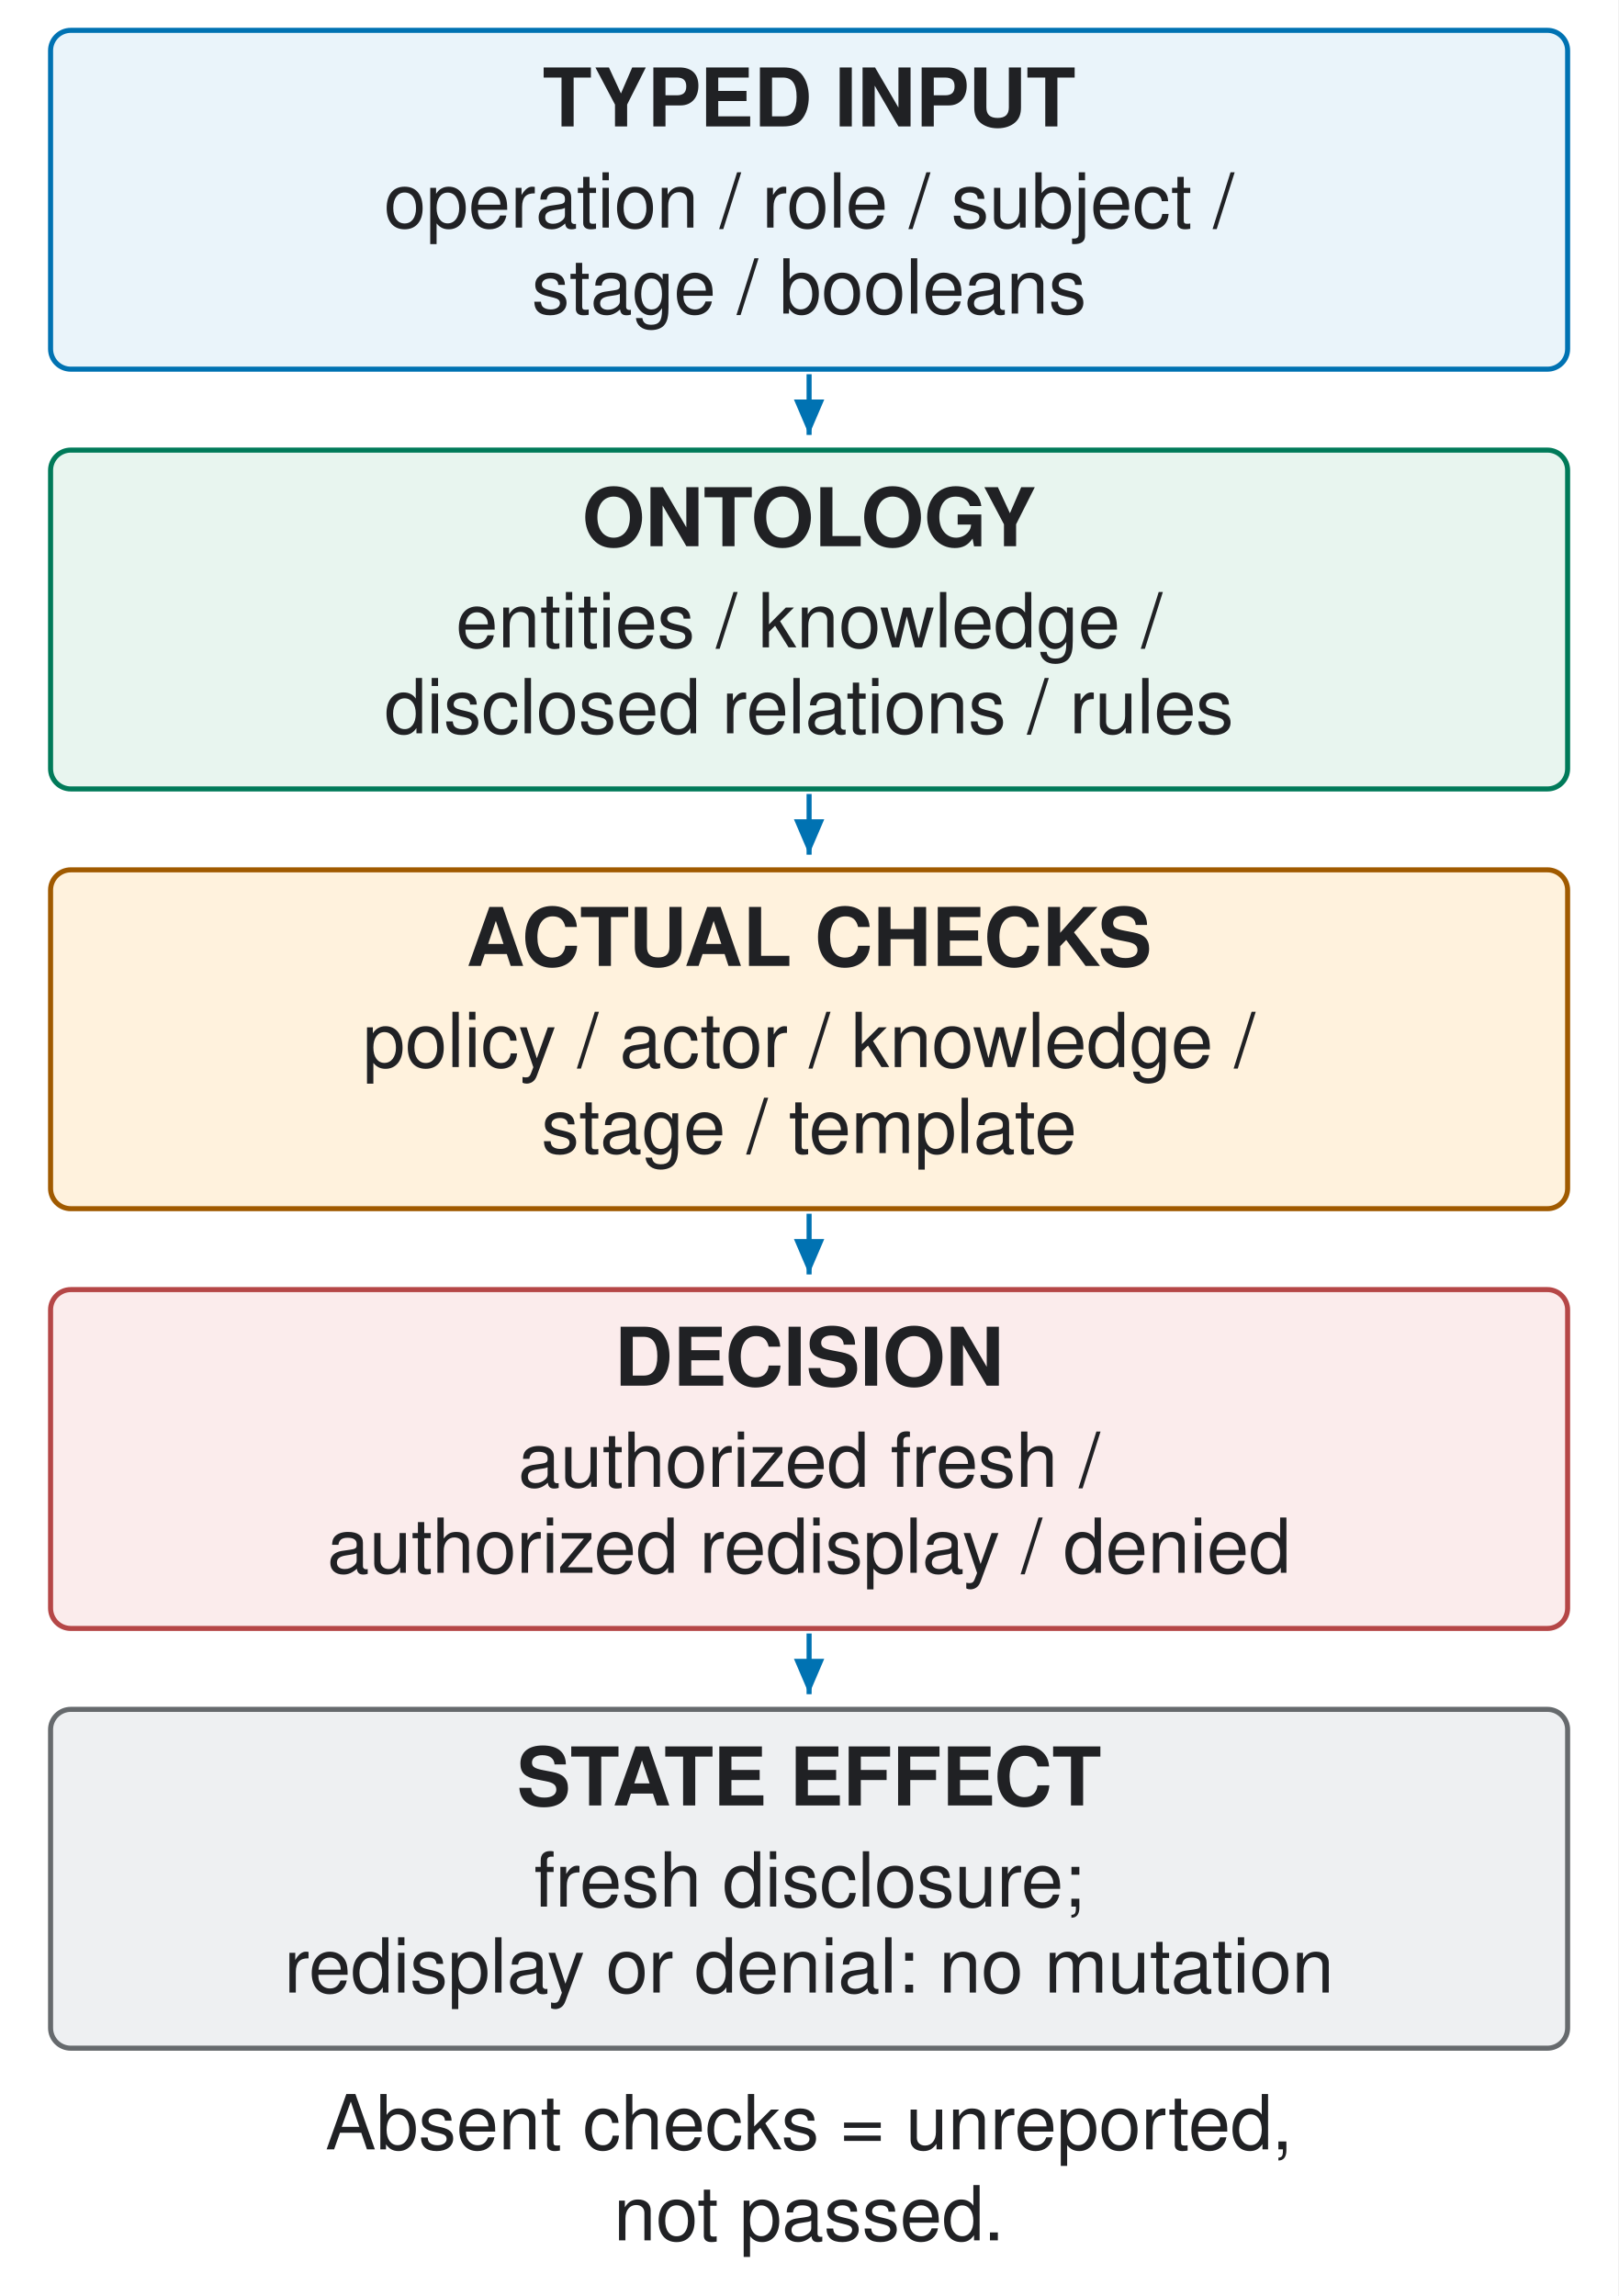
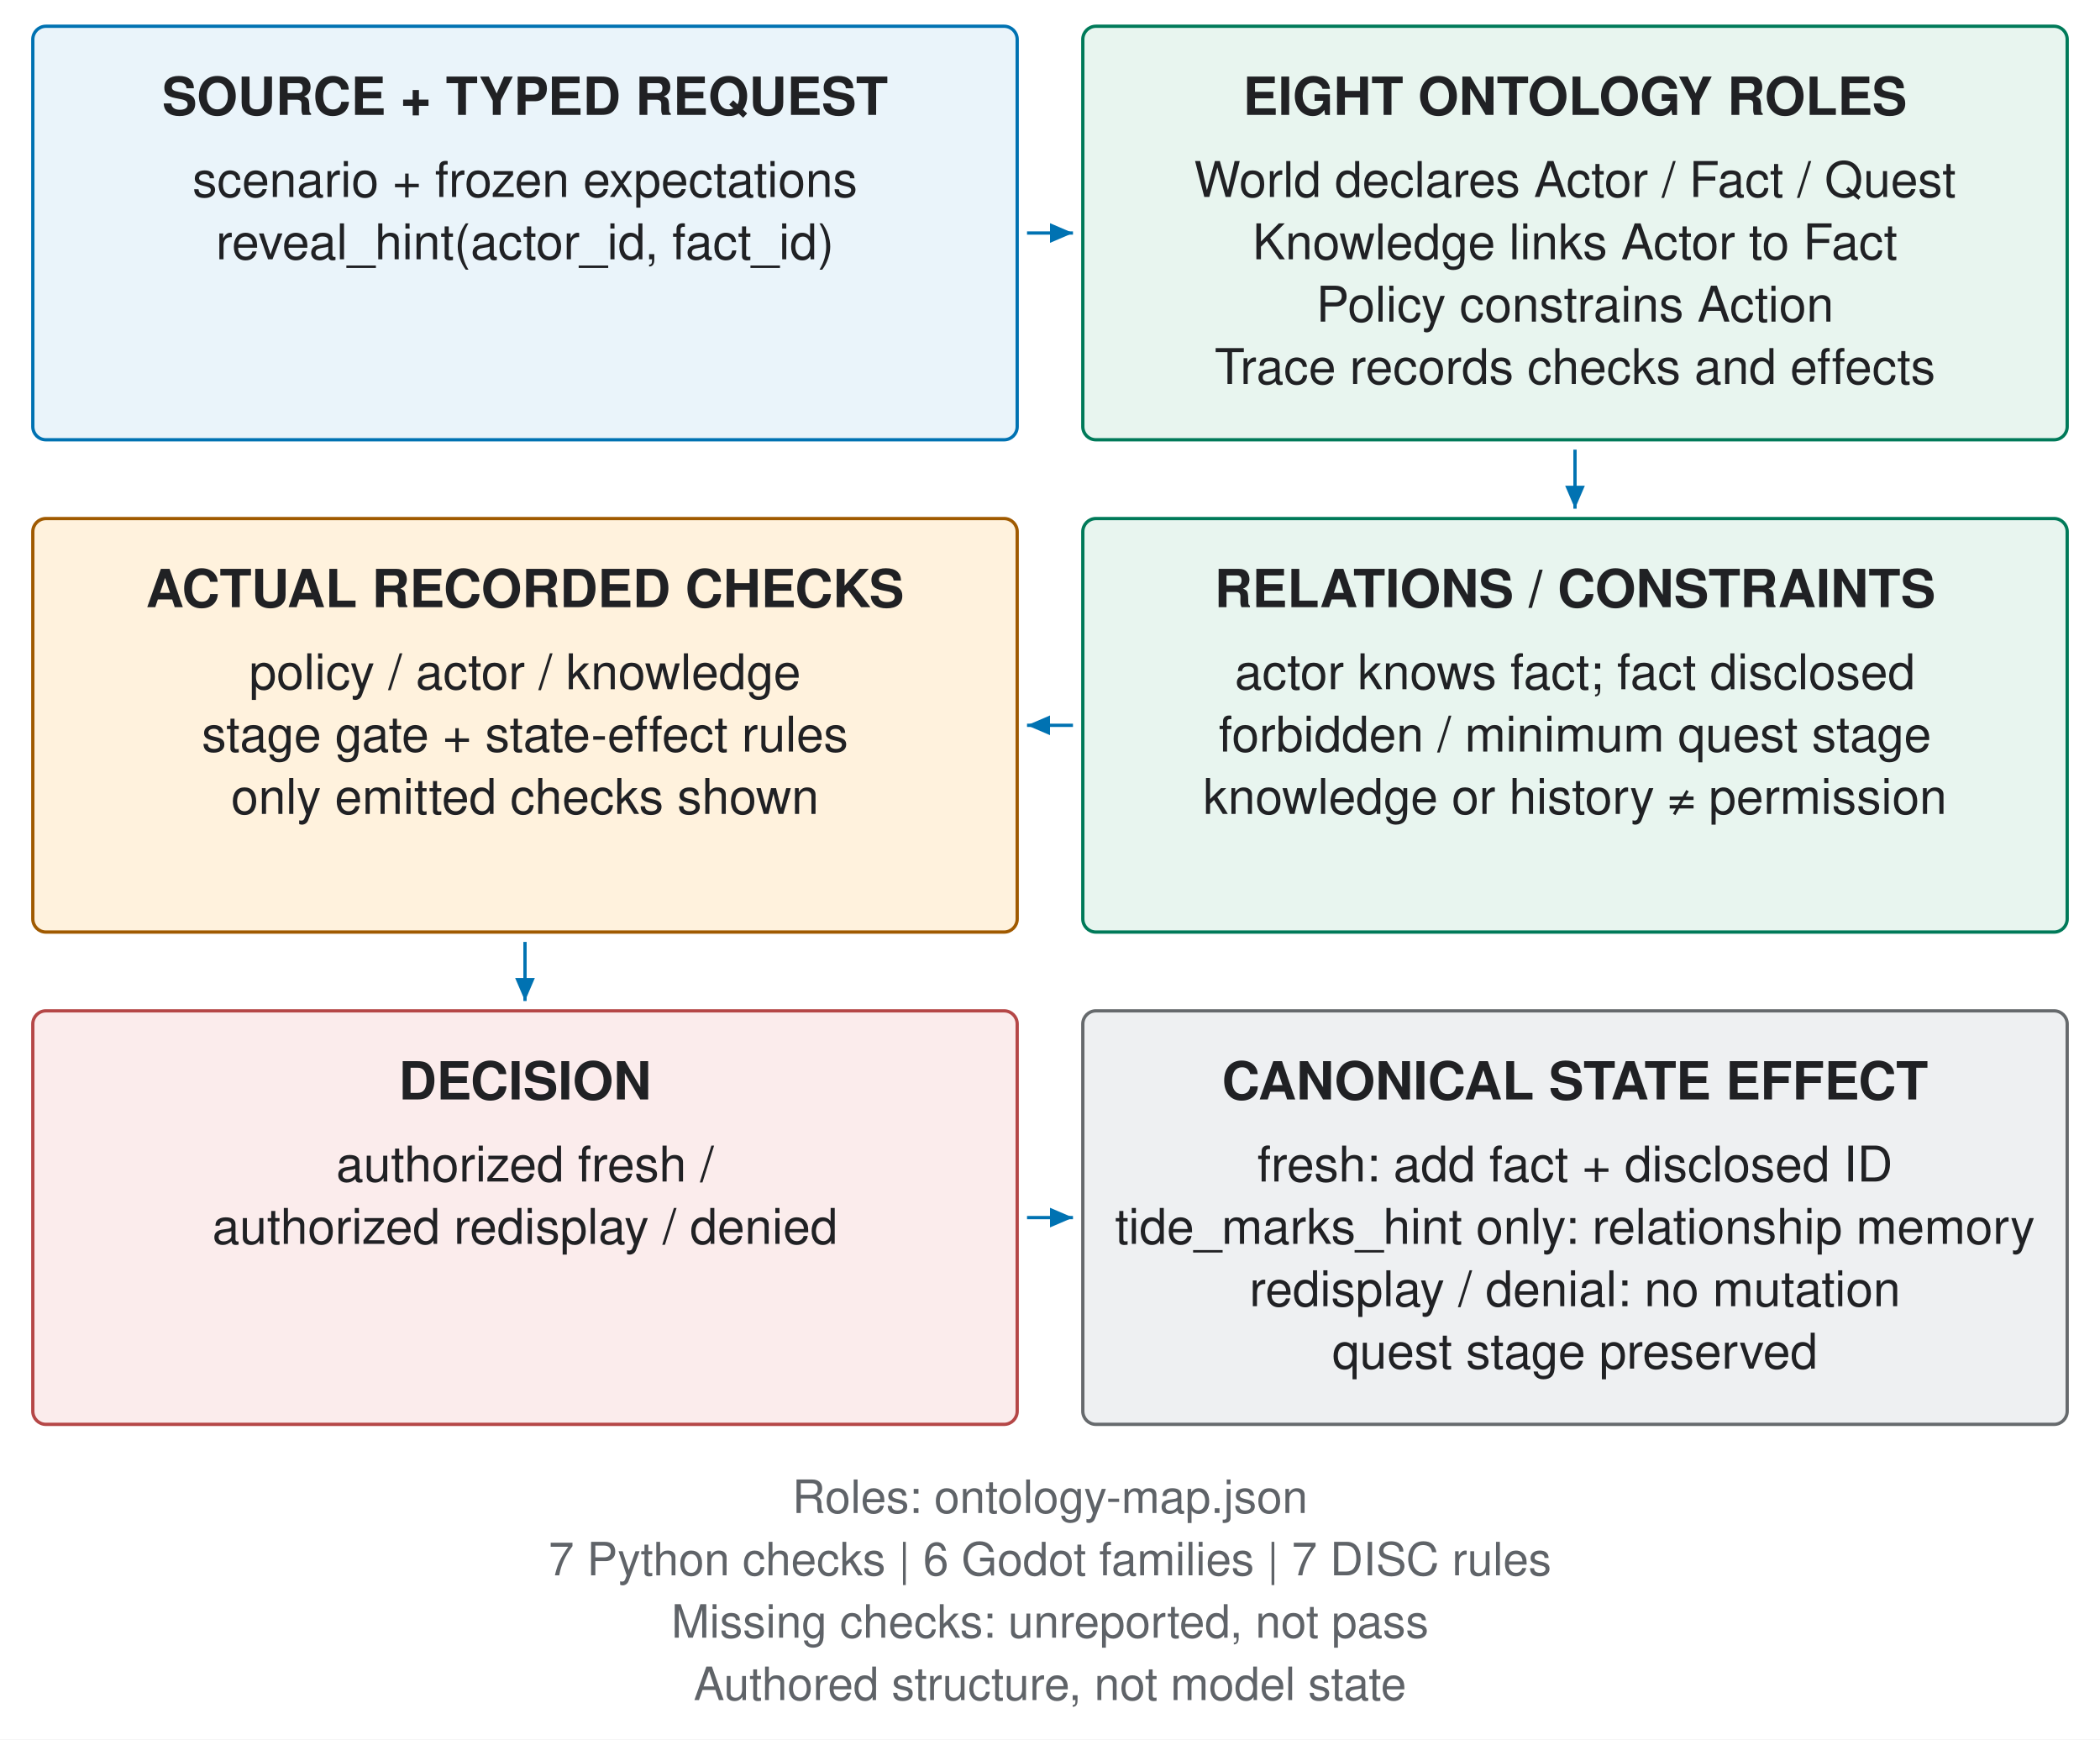
- <svg xmlns="http://www.w3.org/2000/svg" width="640" height="908" viewBox="0 0 640 908" role="img" aria-labelledby="svg-title svg-desc" data-paper-label="fig:signal-mechanism">
+ <svg xmlns="http://www.w3.org/2000/svg" width="1280" height="1060" viewBox="0 0 1280 1060" role="img" aria-labelledby="svg-title svg-desc" data-paper-label="fig:signal-mechanism">
  <style>text{font-family:Helvetica,Arial,sans-serif;fill:#202124}.title{font-size:34px;font-weight:700}.subtitle{font-size:28px;fill:#5F6368}.head{font-size:32px;font-weight:700}.body{font-size:30px}.small{font-size:28px;fill:#5F6368}.label{font-size:30px;font-weight:700}.cell{font-size:30px}.note{font-size:28px;font-style:italic;fill:#5F6368}</style>
  <defs>
    <marker id="arrow-blue" markerWidth="8" markerHeight="8" refX="7" refY="3" orient="auto">
      <path d="M0,0 L0,6 L7,3 z" fill="#0072B2" />
    </marker>
  </defs>
-   <rect width="640" height="908" fill="#FFFFFF" />
-   <rect x="20" y="12" width="600" height="134" rx="8" fill="#EAF4FA" stroke="#0072B2" stroke-width="2" />
-   <text x="320" y="50" class="head" text-anchor="middle">TYPED INPUT</text>
-   <text x="320" y="90" class="body" text-anchor="middle">operation / role / subject /</text>
-   <text x="320" y="124" class="body" text-anchor="middle">stage / booleans</text>
-   <path class="connector" d="M320,148 L320,172" fill="none" stroke="#0072B2" stroke-width="2" marker-end="url(#arrow-blue)" />
-   <rect x="20" y="178" width="600" height="134" rx="8" fill="#E8F5EF" stroke="#007A59" stroke-width="2" />
-   <text x="320" y="216" class="head" text-anchor="middle">ONTOLOGY</text>
-   <text x="320" y="256" class="body" text-anchor="middle">entities / knowledge /</text>
-   <text x="320" y="290" class="body" text-anchor="middle">disclosed relations / rules</text>
-   <path class="connector" d="M320,314 L320,338" fill="none" stroke="#0072B2" stroke-width="2" marker-end="url(#arrow-blue)" />
-   <rect x="20" y="344" width="600" height="134" rx="8" fill="#FFF2DD" stroke="#A05A00" stroke-width="2" />
-   <text x="320" y="382" class="head" text-anchor="middle">ACTUAL CHECKS</text>
-   <text x="320" y="422" class="body" text-anchor="middle">policy / actor / knowledge /</text>
-   <text x="320" y="456" class="body" text-anchor="middle">stage / template</text>
-   <path class="connector" d="M320,480 L320,504" fill="none" stroke="#0072B2" stroke-width="2" marker-end="url(#arrow-blue)" />
-   <rect x="20" y="510" width="600" height="134" rx="8" fill="#FBECEC" stroke="#B54747" stroke-width="2" />
-   <text x="320" y="548" class="head" text-anchor="middle">DECISION</text>
-   <text x="320" y="588" class="body" text-anchor="middle">authorized fresh /</text>
-   <text x="320" y="622" class="body" text-anchor="middle">authorized redisplay / denied</text>
-   <path class="connector" d="M320,646 L320,670" fill="none" stroke="#0072B2" stroke-width="2" marker-end="url(#arrow-blue)" />
-   <rect x="20" y="676" width="600" height="134" rx="8" fill="#EEF0F2" stroke="#666A6D" stroke-width="2" />
-   <text x="320" y="714" class="head" text-anchor="middle">STATE EFFECT</text>
-   <text x="320" y="754" class="body" text-anchor="middle">fresh disclosure;</text>
-   <text x="320" y="788" class="body" text-anchor="middle">redisplay or denial: no mutation</text>
-   <text x="320" y="850" class="body" text-anchor="middle">Absent checks = unreported,</text>
-   <text x="320" y="886" class="body" text-anchor="middle">not passed.</text>
+   <rect width="1280" height="1060" fill="#FFFFFF" />
+   <rect x="20" y="16" width="600" height="252" rx="8" fill="#EAF4FA" stroke="#0072B2" stroke-width="2" />
+   <text x="320" y="70" class="head" text-anchor="middle">SOURCE + TYPED REQUEST</text>
+   <text x="320" y="120" class="body" text-anchor="middle">scenario + frozen expectations</text>
+   <text x="320" y="158" class="body" text-anchor="middle">reveal_hint(actor_id, fact_id)</text>
+   <rect x="660" y="16" width="600" height="252" rx="8" fill="#E8F5EF" stroke="#007A59" stroke-width="2" />
+   <text x="960" y="70" class="head" text-anchor="middle">EIGHT ONTOLOGY ROLES</text>
+   <text x="960" y="120" class="body" text-anchor="middle">World declares Actor / Fact / Quest</text>
+   <text x="960" y="158" class="body" text-anchor="middle">Knowledge links Actor to Fact</text>
+   <text x="960" y="196" class="body" text-anchor="middle">Policy constrains Action</text>
+   <text x="960" y="234" class="body" text-anchor="middle">Trace records checks and effects</text>
+   <rect x="660" y="316" width="600" height="252" rx="8" fill="#E8F5EF" stroke="#007A59" stroke-width="2" />
+   <text x="960" y="370" class="head" text-anchor="middle">RELATIONS / CONSTRAINTS</text>
+   <text x="960" y="420" class="body" text-anchor="middle">actor knows fact; fact disclosed</text>
+   <text x="960" y="458" class="body" text-anchor="middle">forbidden / minimum quest stage</text>
+   <text x="960" y="496" class="body" text-anchor="middle">knowledge or history ≠ permission</text>
+   <rect x="20" y="316" width="600" height="252" rx="8" fill="#FFF2DD" stroke="#A05A00" stroke-width="2" />
+   <text x="320" y="370" class="head" text-anchor="middle">ACTUAL RECORDED CHECKS</text>
+   <text x="320" y="420" class="body" text-anchor="middle">policy / actor / knowledge</text>
+   <text x="320" y="458" class="body" text-anchor="middle">stage gate + state-effect rules</text>
+   <text x="320" y="496" class="body" text-anchor="middle">only emitted checks shown</text>
+   <rect x="20" y="616" width="600" height="252" rx="8" fill="#FBECEC" stroke="#B54747" stroke-width="2" />
+   <text x="320" y="670" class="head" text-anchor="middle">DECISION</text>
+   <text x="320" y="720" class="body" text-anchor="middle">authorized fresh /</text>
+   <text x="320" y="758" class="body" text-anchor="middle">authorized redisplay / denied</text>
+   <rect x="660" y="616" width="600" height="252" rx="8" fill="#EEF0F2" stroke="#666A6D" stroke-width="2" />
+   <text x="960" y="670" class="head" text-anchor="middle">CANONICAL STATE EFFECT</text>
+   <text x="960" y="720" class="body" text-anchor="middle">fresh: add fact + disclosed ID</text>
+   <text x="960" y="758" class="body" text-anchor="middle">tide_marks_hint only: relationship memory</text>
+   <text x="960" y="796" class="body" text-anchor="middle">redisplay / denial: no mutation</text>
+   <text x="960" y="834" class="body" text-anchor="middle">quest stage preserved</text>
+   <path class="connector" d="M626,142 H654" fill="none" stroke="#0072B2" stroke-width="2" marker-end="url(#arrow-blue)" />
+   <path class="connector" d="M960,274 V310" fill="none" stroke="#0072B2" stroke-width="2" marker-end="url(#arrow-blue)" />
+   <path class="connector" d="M654,442 H626" fill="none" stroke="#0072B2" stroke-width="2" marker-end="url(#arrow-blue)" />
+   <path class="connector" d="M320,574 V610" fill="none" stroke="#0072B2" stroke-width="2" marker-end="url(#arrow-blue)" />
+   <path class="connector" d="M626,742 H654" fill="none" stroke="#0072B2" stroke-width="2" marker-end="url(#arrow-blue)" />
+   <text x="640" y="922" class="small" text-anchor="middle">Roles: ontology-map.json</text>
+   <text x="640" y="960" class="small" text-anchor="middle">7 Python checks | 6 Godot families | 7 DISC rules</text>
+   <text x="640" y="998" class="small" text-anchor="middle">Missing checks: unreported, not pass</text>
+   <text x="640" y="1036" class="small" text-anchor="middle">Authored structure, not model state</text>
</svg>
